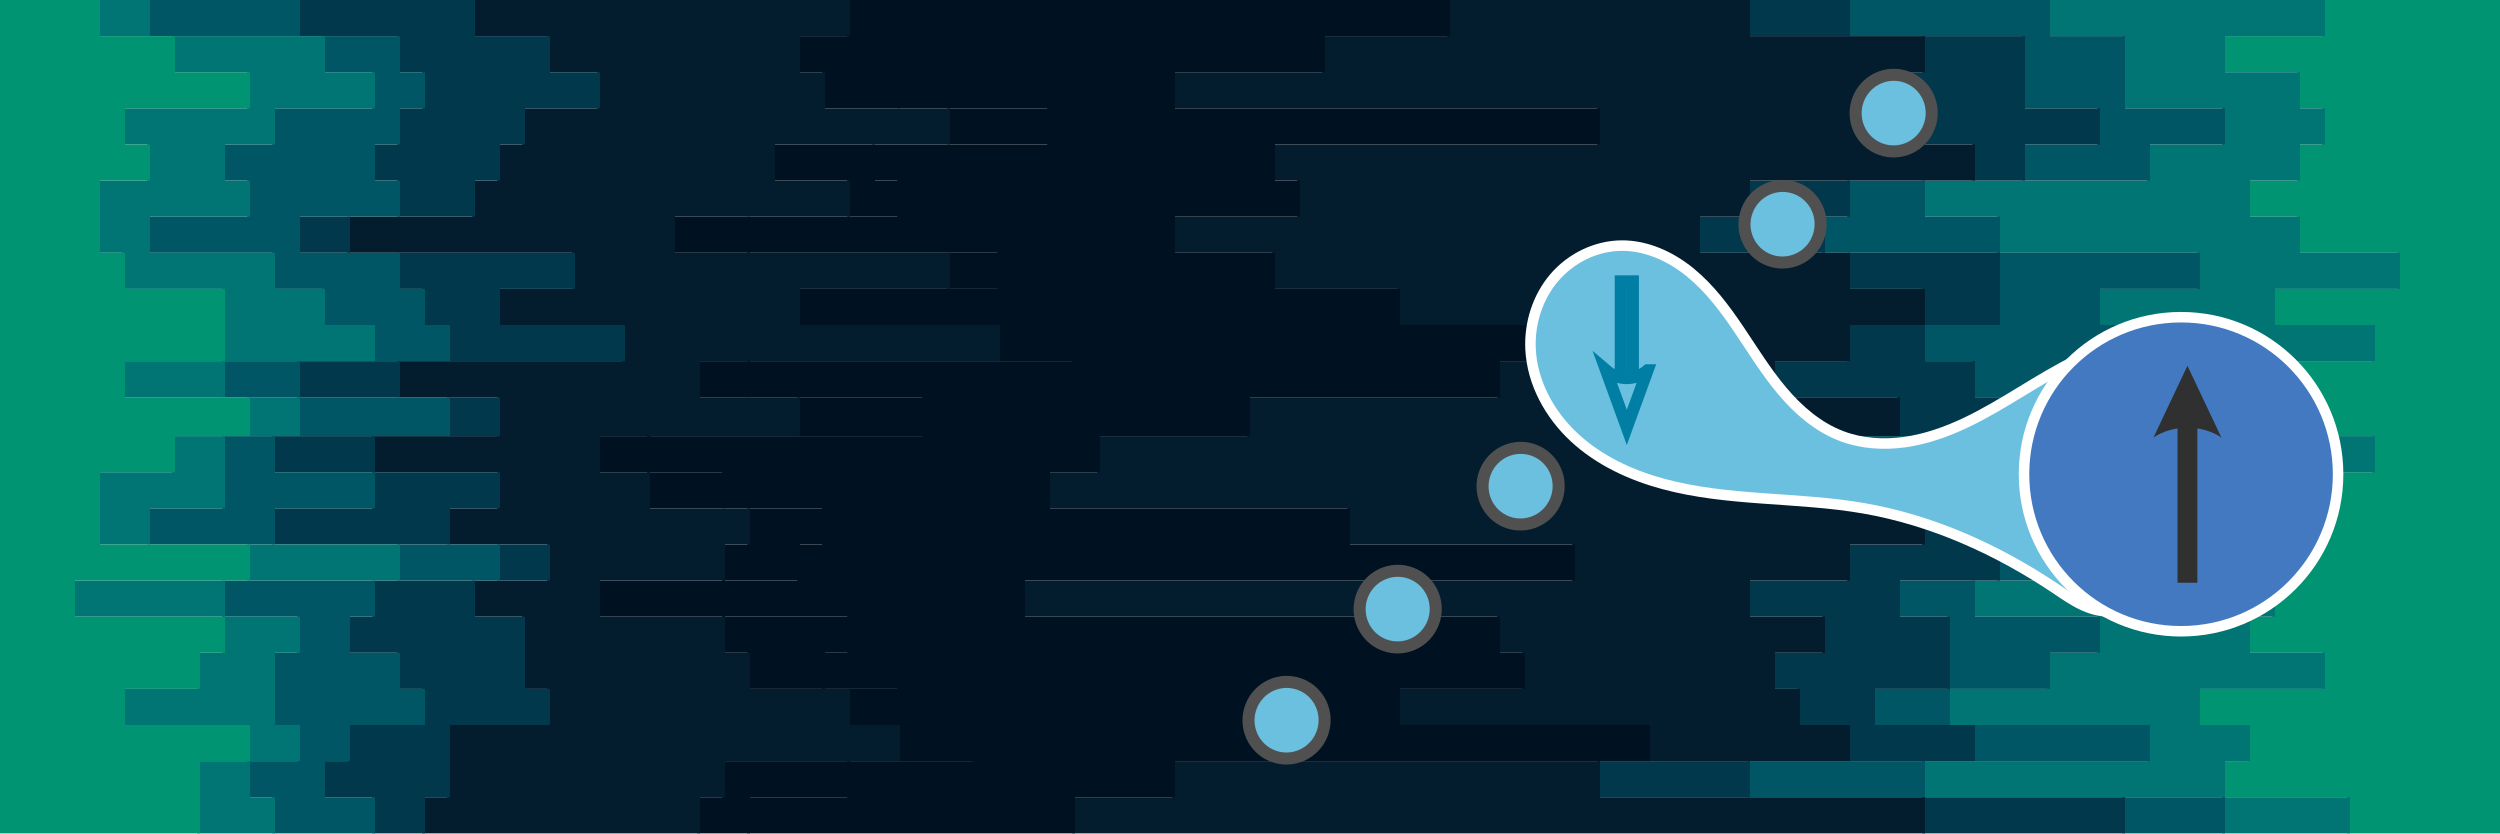
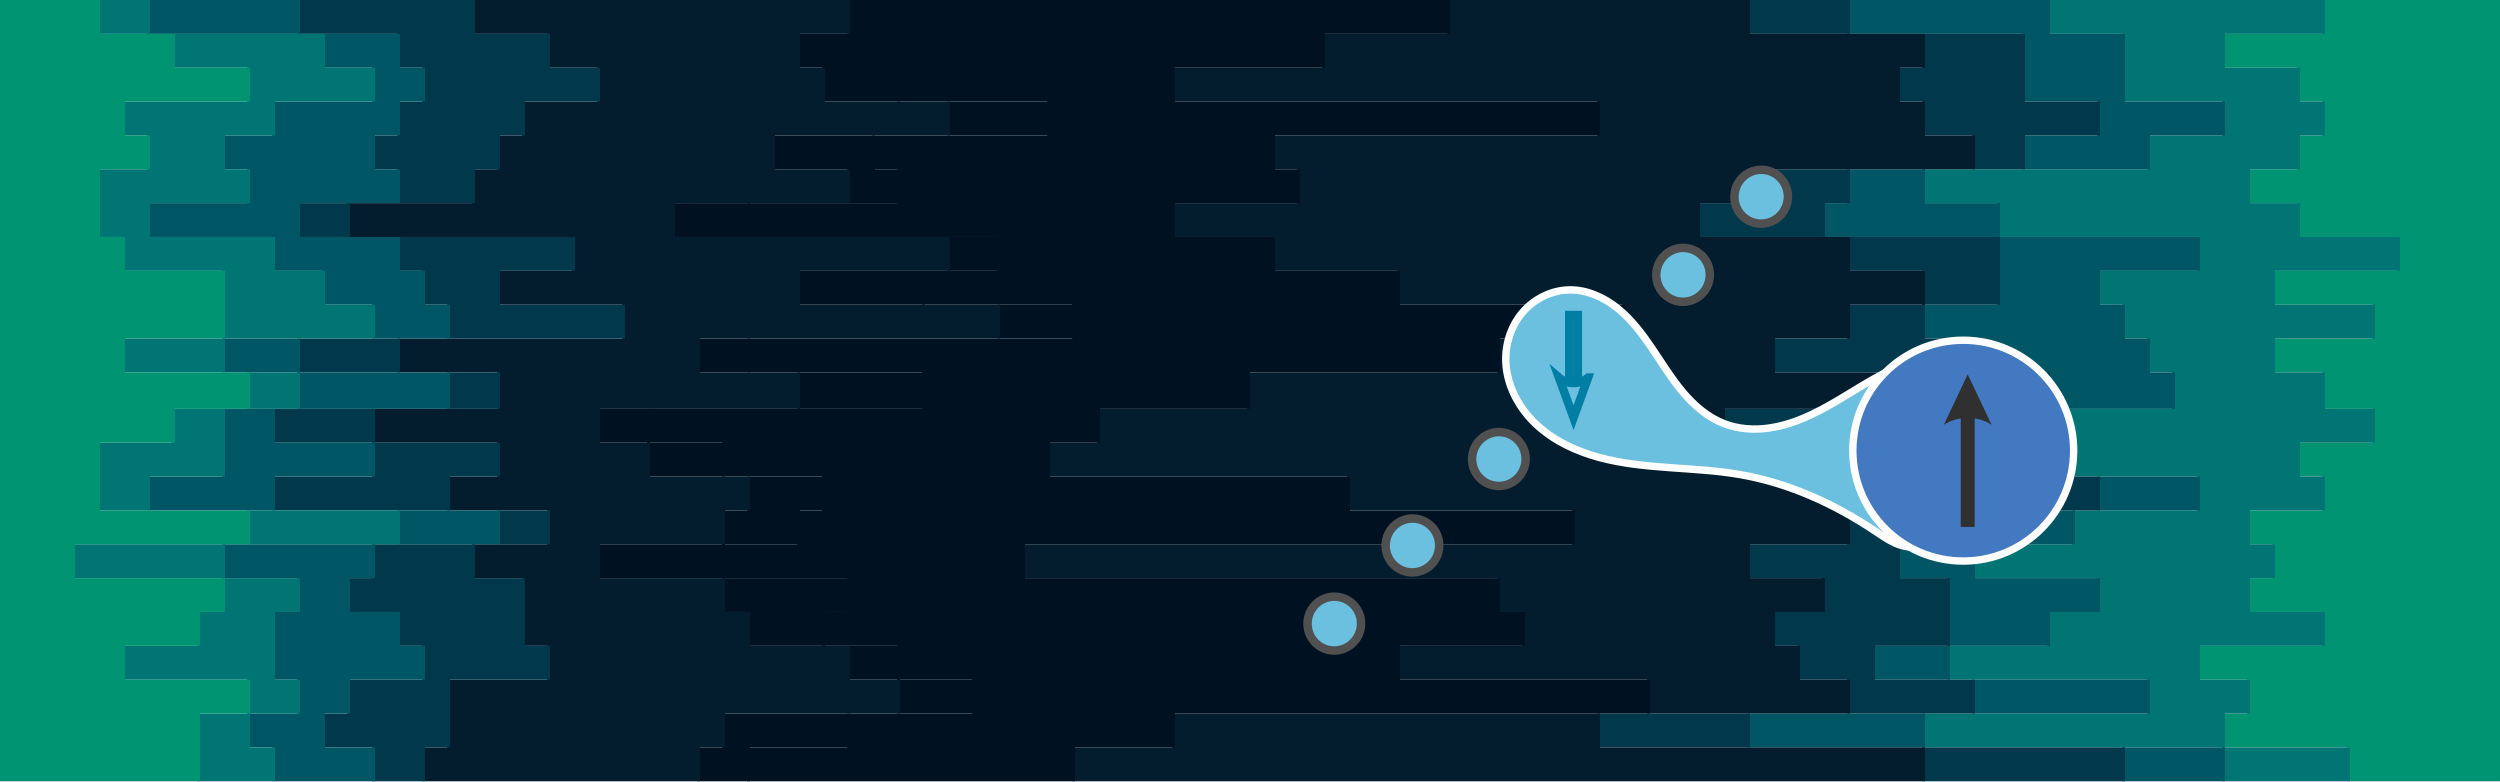
- <svg xmlns="http://www.w3.org/2000/svg" width="238.125mm" height="79.375mm" viewBox="0 0 238.125 79.375" version="1.1" id="svg658" xml:space="preserve">
+ <svg xmlns="http://www.w3.org/2000/svg" width="338.667mm" height="105.833mm" viewBox="0 0 338.667 105.833" version="1.1" id="svg658" xml:space="preserve">
  <defs id="defs655">
    <clipPath clipPathUnits="userSpaceOnUse" id="clipPath2084">
      <rect style="opacity:1;fill:#ffffff;stroke-width:1" id="rect2086" width="268.552" height="61.802" x="-48.626" y="499.527" />
    </clipPath>
    <clipPath clipPathUnits="userSpaceOnUse" id="clipPath2084-2">
      <rect style="opacity:1;fill:#ffffff;stroke-width:1" id="rect2086-9" width="268.552" height="61.802" x="-48.626" y="499.527" />
    </clipPath>
    <clipPath clipPathUnits="userSpaceOnUse" id="clipPath2084-27">
      <rect style="opacity:1;fill:#ffffff;stroke-width:1" id="rect2086-0" width="268.552" height="61.802" x="-48.626" y="499.527" />
    </clipPath>
    <clipPath clipPathUnits="userSpaceOnUse" id="clipPath2084-3">
      <rect style="opacity:1;fill:#ffffff;stroke-width:1" id="rect2086-6" width="268.552" height="61.802" x="-48.626" y="499.527" />
    </clipPath>
    <clipPath clipPathUnits="userSpaceOnUse" id="clipPath2349">
      <rect style="opacity:1;fill:none;stroke:#505050;stroke-width:1.374;stroke-opacity:1" id="rect2351" width="61.579" height="61.802" x="-48.626" y="499.527" />
    </clipPath>
    <clipPath clipPathUnits="userSpaceOnUse" id="clipPath2353">
      <rect style="fill:none;stroke:#505050;stroke-width:1.374;stroke-opacity:1" id="rect2355" width="61.579" height="61.802" x="21.25" y="500.214" />
    </clipPath>
    <clipPath clipPathUnits="userSpaceOnUse" id="clipPath2357">
      <rect style="fill:none;stroke:#505050;stroke-width:1.374;stroke-opacity:1" id="rect2359" width="61.579" height="61.802" x="89.141" y="500.214" />
    </clipPath>
    <clipPath clipPathUnits="userSpaceOnUse" id="clipPath2361">
      <rect style="fill:none;stroke:#505050;stroke-width:1.304;stroke-opacity:1" id="rect2363" width="55.413" height="61.871" x="164.548" y="499.492" />
    </clipPath>
    <clipPath clipPathUnits="userSpaceOnUse" id="clipPath2634">
      <rect style="opacity:1;fill:none;stroke:#505050;stroke-width:0.813;stroke-opacity:1" id="rect2636" width="110.771" height="116.299" x="153.555" y="500.96" />
    </clipPath>
  </defs>
  <g id="layer1" transform="translate(23.75508,-416.3083)">
-     <g id="g1680" transform="matrix(0.2645833,0,0,0.2645833,-23.75508,416.3083)">
+     <g id="g1680" transform="matrix(0.3762963,0,0,0.3527778,-23.75508,416.3083)">
      <path d="m 809,300 h 36 v -13 h -45 v -13 h 9 v -13 h -18 v -13 h 45 v -13 h -27 v -13 h 9 v -13 h -9 v -13 h 27 v -13 h -9 v -13 h 27 v -13 h -18 v -14 h -18 v -13 h 36 v -13 h -36 v -13 h 45 V 91 H 827 V 78 H 809 V 65 h 18 V 52 h 9 V 39 h -9 V 26 H 800 V 13 h 36 V 0 h 64 v 13 0 13 0 13 0 13 0 13 0 13 0 13 0 13 0 13 0 13 0 13 0 14 0 13 0 13 0 13 0 13 0 13 0 13 0 13 0 13 0 13 0 13 0 13 0 z" fill="#009473" id="path1639" />
      <path d="m 737,300 h 63 V 287 H 692 v -13 h 81 v -13 h -72 v -13 h 36 v -13 h 18 v -13 h -45 v -13 h 36 v -13 h 45 v -13 h -45 v -13 h -36 v -13 h 72 v -14 h -9 v -13 h -9 v -13 h -9 v -13 h 36 V 91 H 719 V 78 H 692 V 65 h 81 V 52 h 27 V 39 H 764 V 26 26 13 H 737 V 0 h 100 v 13 h -36 v 13 h 27 v 13 h 9 v 13 h -9 v 13 h -18 v 13 h 18 v 13 h 36 v 13 h -45 v 13 h 36 v 13 h -36 v 13 h 18 v 14 h 18 v 13 h -27 v 13 h 9 v 13 h -27 v 13 h 9 v 13 h -9 v 13 h 27 v 13 h -45 v 13 h 18 v 13 h -9 v 13 h 45 v 13 h -36 z" fill="#007574" id="path1641" />
      <path d="m 683,300 h 81 V 287 H 629 v -13 h 81 v -13 h -36 v -13 h 27 v -13 0 -13 h -18 v -13 h 36 v -13 h 36 v -13 h -45 v -13 h -45 v -13 h 72 v -14 h -27 v -13 h -18 v -13 h 27 v -13 0 -13 H 656 V 78 h 9 V 65 h 63 V 52 h 27 V 39 H 728 V 26 26 13 H 665 V 0 h 73 v 13 h 27 v 13 0 13 h 36 v 13 h -27 v 13 h -81 v 13 h 27 v 13 h 72 v 13 h -36 v 13 h 9 v 13 h 9 v 13 h 9 v 14 h -72 v 13 h 36 v 13 h 45 v 13 h -45 v 13 h -36 v 13 h 45 v 13 h -18 v 13 h -36 v 13 h 72 v 13 h -81 v 13 h 108 v 13 h -63 z" fill="#005665" id="path1643" />
      <path d="m 629,300 h 63 V 287 H 575 v -13 h 90 v -13 h -18 v -13 h -9 v -13 h 18 v -13 h -27 v -13 h 36 v -13 h 27 v -13 h -9 v -13 h -63 v -13 h 63 v -14 h -45 v -13 h 27 v -13 h 27 V 104 H 665 V 91 H 611 V 78 h 18 V 65 h 81 V 52 H 692 V 39 h -9 V 26 h 9 V 13 H 629 V 0 h 37 v 13 h 63 v 13 0 13 h 27 v 13 h -27 v 13 h -63 v 13 h -9 v 13 h 63 v 13 0 13 h -27 v 13 h 18 v 13 h 27 v 14 h -72 v 13 h 45 v 13 h 45 v 13 h -36 v 13 h -36 v 13 h 18 v 13 0 13 h -27 v 13 h 36 v 13 h -81 v 13 h 135 v 13 h -81 z" fill="#01384b" id="path1645" />
      <path d="m 467,300 h -81 v -13 h 36 v -13 h 171 v -13 h -90 v -13 h 45 v -13 h -9 V 222 H 368 V 209 H 566 V 196 H 485 V 183 H 377 v -13 h 18 v -13 h 54 v -14 h 90 v -13 h 45 V 117 H 503 V 104 H 458 V 91 H 422 V 78 h 45 V 65 h -9 V 52 H 575 V 39 H 422 V 26 h 54 V 13 h 45 V 0 h 109 v 13 h 63 v 13 h -9 v 13 h 9 v 13 h 18 v 13 h -81 v 13 h -18 v 13 h 54 v 13 h 27 v 13 h -27 v 13 h -27 v 13 h 45 v 14 h -63 v 13 h 63 v 13 h 9 v 13 h -27 v 13 h -36 v 13 h 27 v 13 h -18 v 13 h 9 v 13 h 18 v 13 h -90 v 13 h 117 v 13 h -63 z" fill="#031c2e" id="path1647" />
      <path d="m 314,300 h -45 v -13 h 36 v -13 h 45 v -13 h -27 v -13 h -27 v -13 h 9 v -13 h -45 v -13 h 27 v -13 h 9 v -13 h -36 v -13 h -27 v -13 h 99 v -14 h -63 v -13 h 117 v -13 h -54 v -13 h 27 V 91 H 269 V 78 h 54 V 65 h -9 V 52 h 63 V 39 H 323 V 26 26 13 13 0 H 522 V 13 H 477 V 26 H 423 V 39 H 576 V 52 H 459 v 13 h 9 v 13 h -45 v 13 h 36 v 13 h 45 v 13 h 81 v 13 h -45 v 13 h -90 v 14 h -54 v 13 h -18 v 13 h 108 v 13 h 81 v 13 H 369 v 13 h 171 v 13 h 9 v 13 h -45 v 13 h 90 v 13 H 423 v 13 h -36 v 13 h 81 z" fill="#001122" id="path1649" />
      <path d="m 296,300 h -45 v -13 h 9 v -13 h 63 v -13 h -18 v -13 h -36 v -13 h -9 v -13 h -45 v -13 h 45 v -13 h 9 v -13 h -36 v -13 h -18 v -13 h 72 v -14 h -36 v -13 h 108 v -13 h -72 v -13 h 54 V 91 H 242 V 78 h 63 V 65 H 278 V 52 h 63 V 39 H 296 V 26 h -9 V 13 h 18 V 0 h 19 v 13 0 13 0 13 h 54 v 13 h -63 v 13 h 9 v 13 h -54 v 13 h 90 v 13 h -27 v 13 h 54 v 13 H 270 v 13 h 63 v 14 h -99 v 13 h 27 v 13 h 36 v 13 h -9 v 13 h -27 v 13 h 45 v 13 h -9 v 13 h 27 v 13 h 27 v 13 h -45 v 13 h -36 v 13 h 45 z" fill="#001122" id="path1651" />
      <path d="m 224,300 h -72 v -13 h 9 v -13 0 -13 h 36 v -13 h -9 v -13 0 -13 h -18 v -13 h 27 v -13 h -36 v -13 h 18 v -13 h -45 v -13 h 45 v -14 h -36 v -13 h 81 v -13 h -45 v -13 h 27 V 91 H 125 V 78 h 45 V 65 h 9 V 52 h 9 V 39 h 27 V 26 H 197 V 13 H 170 V 0 h 136 v 13 h -18 v 13 h 9 v 13 h 45 v 13 h -63 v 13 h 27 v 13 h -63 v 13 h 99 v 13 h -54 v 13 h 72 v 13 H 252 v 13 h 36 v 14 h -72 v 13 h 18 v 13 h 36 v 13 h -9 v 13 h -45 v 13 h 45 v 13 h 9 v 13 h 36 v 13 h 18 v 13 h -63 v 13 h -9 v 13 h 45 z" fill="#031c2e" id="path1653" />
      <path d="m 161,300 h -27 v -13 h -18 v -13 h 9 v -13 h 27 v -13 h -9 v -13 h -18 v -13 h 9 v -13 h 45 V 196 H 98 v -13 h 36 V 170 H 98 v -13 h 63 v -14 h -54 v -13 h 54 v -13 h -9 v -13 h -9 V 91 H 107 V 78 h 36 V 65 h -9 V 52 h 9 V 39 h 9 V 26 h -9 V 13 H 107 V 0 h 64 v 13 h 27 v 13 h 18 v 13 h -27 v 13 h -9 v 13 h -9 v 13 h -45 v 13 h 81 v 13 h -27 v 13 h 45 v 13 h -81 v 13 h 36 v 14 h -45 v 13 h 45 v 13 h -18 v 13 h 36 v 13 h -27 v 13 h 18 v 13 0 13 h 9 v 13 h -36 v 13 0 13 h -9 v 13 h 72 z" fill="#01384b" id="path1655" />
      <path d="M 125,300 H 98 v -13 h -9 v -13 h 18 v -13 h -9 v -13 0 -13 h 9 V 222 H 80 v -13 h 63 V 196 H 53 v -13 h 27 v -13 0 -13 h 27 V 143 H 80 v -13 h 54 V 117 H 116 V 104 H 98 V 91 H 53 V 78 H 89 V 65 H 80 V 52 H 98 V 39 h 36 V 26 H 116 V 13 H 53 V 0 h 55 v 13 h 36 v 13 h 9 v 13 h -9 v 13 h -9 v 13 h 9 v 13 h -36 v 13 h 36 v 13 h 9 v 13 h 9 v 13 h -54 v 13 h 54 v 14 H 99 v 13 h 36 v 13 H 99 v 13 h 81 v 13 h -45 v 13 h -9 v 13 h 18 v 13 h 9 v 13 h -27 v 13 h -9 v 13 h 18 v 13 h 27 z" fill="#005665" id="path1657" />
      <path d="m 80,300 h -9 v -13 0 -13 H 89 V 261 H 44 v -13 h 27 v -13 h 9 V 222 H 26 V 209 H 89 V 196 H 35 v -13 0 -13 H 62 V 157 H 89 V 143 H 44 v -13 h 36 v -13 0 -13 H 44 V 91 H 35 V 78 78 65 H 53 V 52 H 44 V 39 H 89 V 26 H 62 V 13 H 35 V 0 h 19 v 13 h 63 v 13 h 18 V 39 H 99 V 52 H 81 v 13 h 9 V 78 H 54 v 13 h 45 v 13 h 18 v 13 h 18 v 13 H 81 v 13 h 27 v 14 H 81 v 13 0 13 H 54 v 13 h 90 v 13 H 81 v 13 h 27 v 13 h -9 v 13 0 13 h 9 v 13 H 90 v 13 h 9 v 13 h 27 z" fill="#007574" id="path1659" />
      <path d="m 0,300 v 0 -13 0 -13 0 -13 0 -13 0 -13 0 -13 0 -13 0 -13 0 -13 0 -13 0 -13 0 -14 0 -13 0 -13 0 -13 0 V 91 91 78 78 65 65 52 52 39 39 26 26 13 13 0 H 36 V 13 H 63 V 26 H 90 V 39 H 45 v 13 h 9 V 65 H 36 v 13 0 13 h 9 v 13 h 36 v 13 0 13 H 45 v 13 h 45 v 14 H 63 v 13 H 36 v 13 0 13 h 54 v 13 H 27 v 13 h 54 v 13 h -9 v 13 H 45 v 13 h 45 v 13 H 72 v 13 0 13 h 9 z" fill="#009473" id="path1661" />
    </g>
-     <path style="fill:#6bc0e0;fill-opacity:1;stroke:#ffffff;stroke-width:1;stroke-dasharray:none;stroke-opacity:1" d="m 177.772,474.475 c -1.03,0.19 -2.1,-0.055 -3.055,-0.485 -0.955,-0.43 -1.816,-1.039 -2.685,-1.622 -5.519,-3.699 -11.706,-6.502 -18.251,-7.641 -6.332,-1.102 -12.912,-0.646 -19.116,-2.324 -3.102,-0.839 -6.105,-2.236 -8.461,-4.422 -2.356,-2.185 -4.02,-5.213 -4.174,-8.423 -0.117,-2.442 0.668,-4.938 2.253,-6.799 1.586,-1.861 3.975,-3.043 6.42,-3.058 2.391,-0.015 4.694,1.049 6.545,2.562 1.851,1.513 3.3,3.455 4.636,5.437 1.337,1.982 2.587,4.032 4.129,5.858 1.542,1.827 3.415,3.443 5.65,4.29 1.901,0.721 3.994,0.854 6.007,0.571 2.013,-0.283 3.953,-0.969 5.79,-1.839 3.674,-1.741 6.961,-4.213 10.619,-5.989 0.964,-0.468 1.964,-0.89 3.022,-1.061 1.058,-0.171 2.188,-0.072 3.122,0.453 0.899,0.505 1.561,1.377 1.93,2.34 0.369,0.963 0.464,2.015 0.409,3.045 -0.11,2.06 -0.8,4.054 -0.95,6.112 -0.18,2.467 0.419,4.944 0.206,7.408 -0.107,1.232 -0.427,2.467 -1.101,3.504 -0.674,1.037 -1.73,1.859 -2.946,2.083 z" id="path2138-3-2-9" />
-     <g id="g17535-4" style="stroke-width:3;stroke-dasharray:none" transform="matrix(0.3829187,0,0,0.3829187,158.057,423.1374)">
+     <path style="fill:#6bc0e0;fill-opacity:1;stroke:#ffffff;stroke-width:1;stroke-dasharray:none;stroke-opacity:1" d="m 235.98,490.35 c -1.03,0.19 -2.1,-0.055 -3.055,-0.485 -0.955,-0.43 -1.816,-1.039 -2.685,-1.622 -5.519,-3.699 -11.706,-6.502 -18.251,-7.641 -6.332,-1.102 -12.912,-0.646 -19.116,-2.324 -3.102,-0.839 -6.105,-2.236 -8.461,-4.422 -2.356,-2.185 -4.02,-5.213 -4.174,-8.423 -0.117,-2.442 0.668,-4.938 2.253,-6.799 1.586,-1.861 3.975,-3.043 6.42,-3.058 2.391,-0.015 4.694,1.049 6.545,2.562 1.851,1.513 3.3,3.455 4.636,5.437 1.337,1.982 2.587,4.032 4.129,5.858 1.542,1.827 3.415,3.443 5.65,4.29 1.901,0.721 3.994,0.854 6.007,0.571 2.013,-0.283 3.953,-0.969 5.79,-1.839 3.674,-1.741 6.961,-4.213 10.619,-5.989 0.964,-0.468 1.964,-0.89 3.022,-1.061 1.058,-0.171 2.188,-0.072 3.122,0.453 0.899,0.505 1.561,1.377 1.93,2.34 0.369,0.963 0.464,2.015 0.409,3.045 -0.11,2.06 -0.8,4.054 -0.95,6.112 -0.18,2.467 0.419,4.944 0.206,7.408 -0.107,1.232 -0.427,2.467 -1.101,3.504 -0.674,1.037 -1.73,1.859 -2.946,2.083 z" id="path2138-3-2-9" />
+     <g id="g17535-4" style="stroke-width:3;stroke-dasharray:none" transform="matrix(0.3829187,0,0,0.3829187,216.2654,439.0125)">
      <path style="color:#000000;fill:none;fill-opacity:1;stroke:#007ea4;stroke-width:3;stroke-dasharray:none;stroke-opacity:1" d="m -71.65,52.153 v 23.652 h 3.02 V 52.153 Z" id="path15220-7" />
      <g id="g15214-8" style="fill:none;fill-opacity:1;stroke:#007ea4;stroke-width:3;stroke-dasharray:none;stroke-opacity:1" transform="translate(0,6.35)">
        <path d="m -64.979,67.933 -5.162,14.195 -5.162,-14.195 c 3.007,2.581 7.304,2.581 10.323,0 z" style="fill:none;fill-opacity:1;fill-rule:evenodd;stroke:#007ea4;stroke-width:3;stroke-dasharray:none;stroke-opacity:1" id="path15216-4" />
      </g>
    </g>
-     <circle style="opacity:1;fill:#4379c0;fill-opacity:1;stroke:#ffffff;stroke-width:1;stroke-dasharray:none;stroke-opacity:1" id="path234-5" cx="183.99" cy="461.479" r="14.958" />
-     <g id="path962-0" style="fill:#303030;fill-opacity:1;stroke-width:2.771;stroke-dasharray:none" transform="matrix(0.4728197,0,0,0.3634192,159.003,424.8864)">
+     <circle style="opacity:1;fill:#4379c0;fill-opacity:1;stroke:#ffffff;stroke-width:1;stroke-dasharray:none;stroke-opacity:1" id="path234-5" cx="242.198" cy="477.354" r="14.958" />
+     <g id="path962-0" style="fill:#303030;fill-opacity:1;stroke-width:2.771;stroke-dasharray:none" transform="matrix(0.4728197,0,0,0.3634192,217.2114,440.7614)">
      <path style="color:#000000;fill:#303030;fill-opacity:1;stroke-width:2.771;stroke-dasharray:none" d="m 52.133,87.637 v 41.49 h 4 V 87.637 Z" id="path16028-3" />
      <g id="g16022-6" style="fill:#303030;fill-opacity:1;stroke-width:2.771;stroke-dasharray:none">
        <path d="m 47.296,91.054 6.836,-18.8 6.836,18.8 c -3.982,-3.418 -9.673,-3.418 -13.673,0 z" style="fill:#303030;fill-opacity:1;fill-rule:evenodd;stroke-width:2.771;stroke-dasharray:none" id="path16024-1" />
      </g>
    </g>
-     <ellipse style="fill:#6bc0e0;fill-opacity:1;stroke:#505050;stroke-width:1.149;stroke-dasharray:none;stroke-opacity:1" id="ellipse9048-0" cx="236.691" cy="415.515" rx="3.624" ry="3.652" transform="rotate(15)" />
-     <ellipse style="fill:#6bc0e0;fill-opacity:1;stroke:#505050;stroke-width:1.149;stroke-dasharray:none;stroke-opacity:1" id="ellipse9052-6" cx="254.334" cy="384.956" rx="3.624" ry="3.652" transform="rotate(15)" />
-     <ellipse style="fill:#6bc0e0;fill-opacity:1;stroke:#505050;stroke-width:1.149;stroke-dasharray:none;stroke-opacity:1" id="ellipse15989-3" cx="228.411" cy="429.856" rx="3.624" ry="3.652" transform="rotate(15)" />
-     <ellipse style="fill:#6bc0e0;fill-opacity:1;stroke:#505050;stroke-width:1.149;stroke-dasharray:none;stroke-opacity:1" id="ellipse1076-2" cx="261.817" cy="371.994" rx="3.624" ry="3.652" transform="rotate(15)" />
-     <ellipse style="fill:#6bc0e0;fill-opacity:1;stroke:#505050;stroke-width:1.149;stroke-dasharray:none;stroke-opacity:1" id="ellipse1080-0" cx="220.928" cy="442.817" rx="3.624" ry="3.652" transform="rotate(15)" />
+     <ellipse style="fill:#6bc0e0;fill-opacity:1;stroke:#505050;stroke-width:1.149;stroke-dasharray:none;stroke-opacity:1" id="ellipse9048-0" cx="297.024" cy="415.783" rx="3.624" ry="3.652" transform="rotate(15)" />
+     <ellipse style="fill:#6bc0e0;fill-opacity:1;stroke:#505050;stroke-width:1.149;stroke-dasharray:none;stroke-opacity:1" id="ellipse9052-6" cx="314.668" cy="385.225" rx="3.624" ry="3.652" transform="rotate(15)" />
+     <ellipse style="fill:#6bc0e0;fill-opacity:1;stroke:#505050;stroke-width:1.149;stroke-dasharray:none;stroke-opacity:1" id="ellipse15989-3" cx="288.745" cy="430.124" rx="3.624" ry="3.652" transform="rotate(15)" />
+     <ellipse style="fill:#6bc0e0;fill-opacity:1;stroke:#505050;stroke-width:1.149;stroke-dasharray:none;stroke-opacity:1" id="ellipse1076-2" cx="322.151" cy="372.263" rx="3.624" ry="3.652" transform="rotate(15)" />
+     <ellipse style="fill:#6bc0e0;fill-opacity:1;stroke:#505050;stroke-width:1.149;stroke-dasharray:none;stroke-opacity:1" id="ellipse1080-0" cx="281.261" cy="443.086" rx="3.624" ry="3.652" transform="rotate(15)" />
  </g>
</svg>
